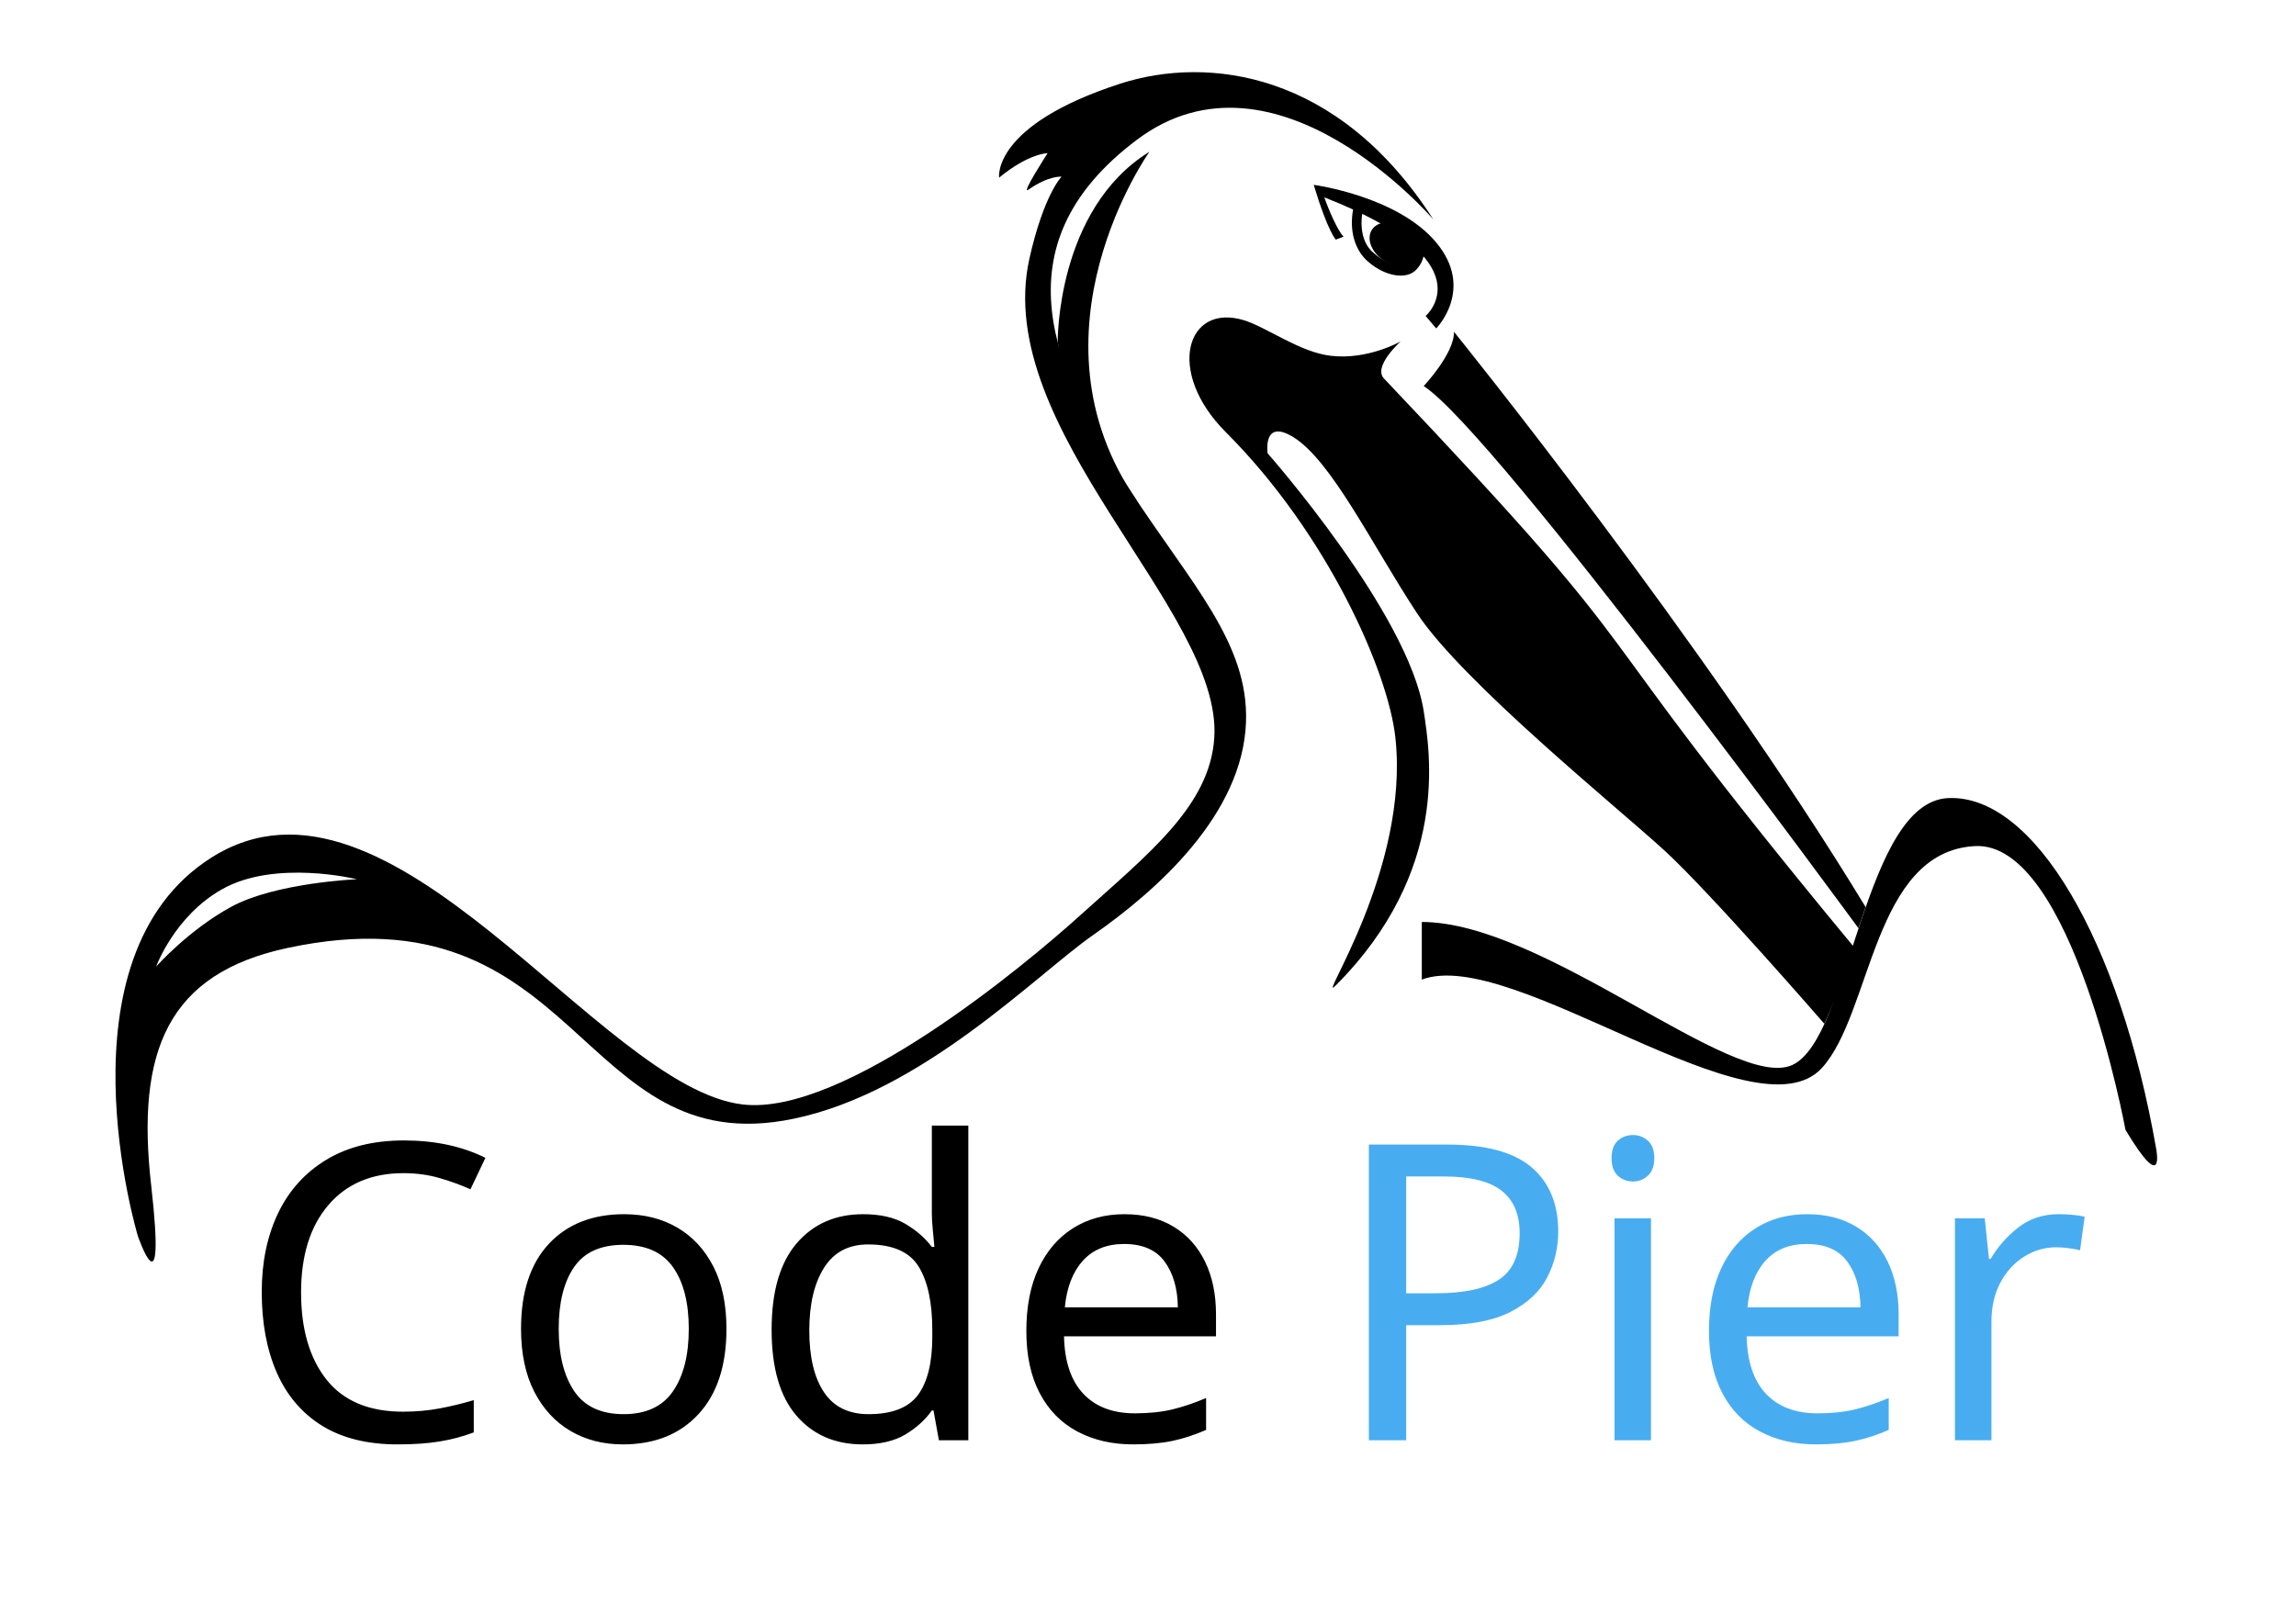
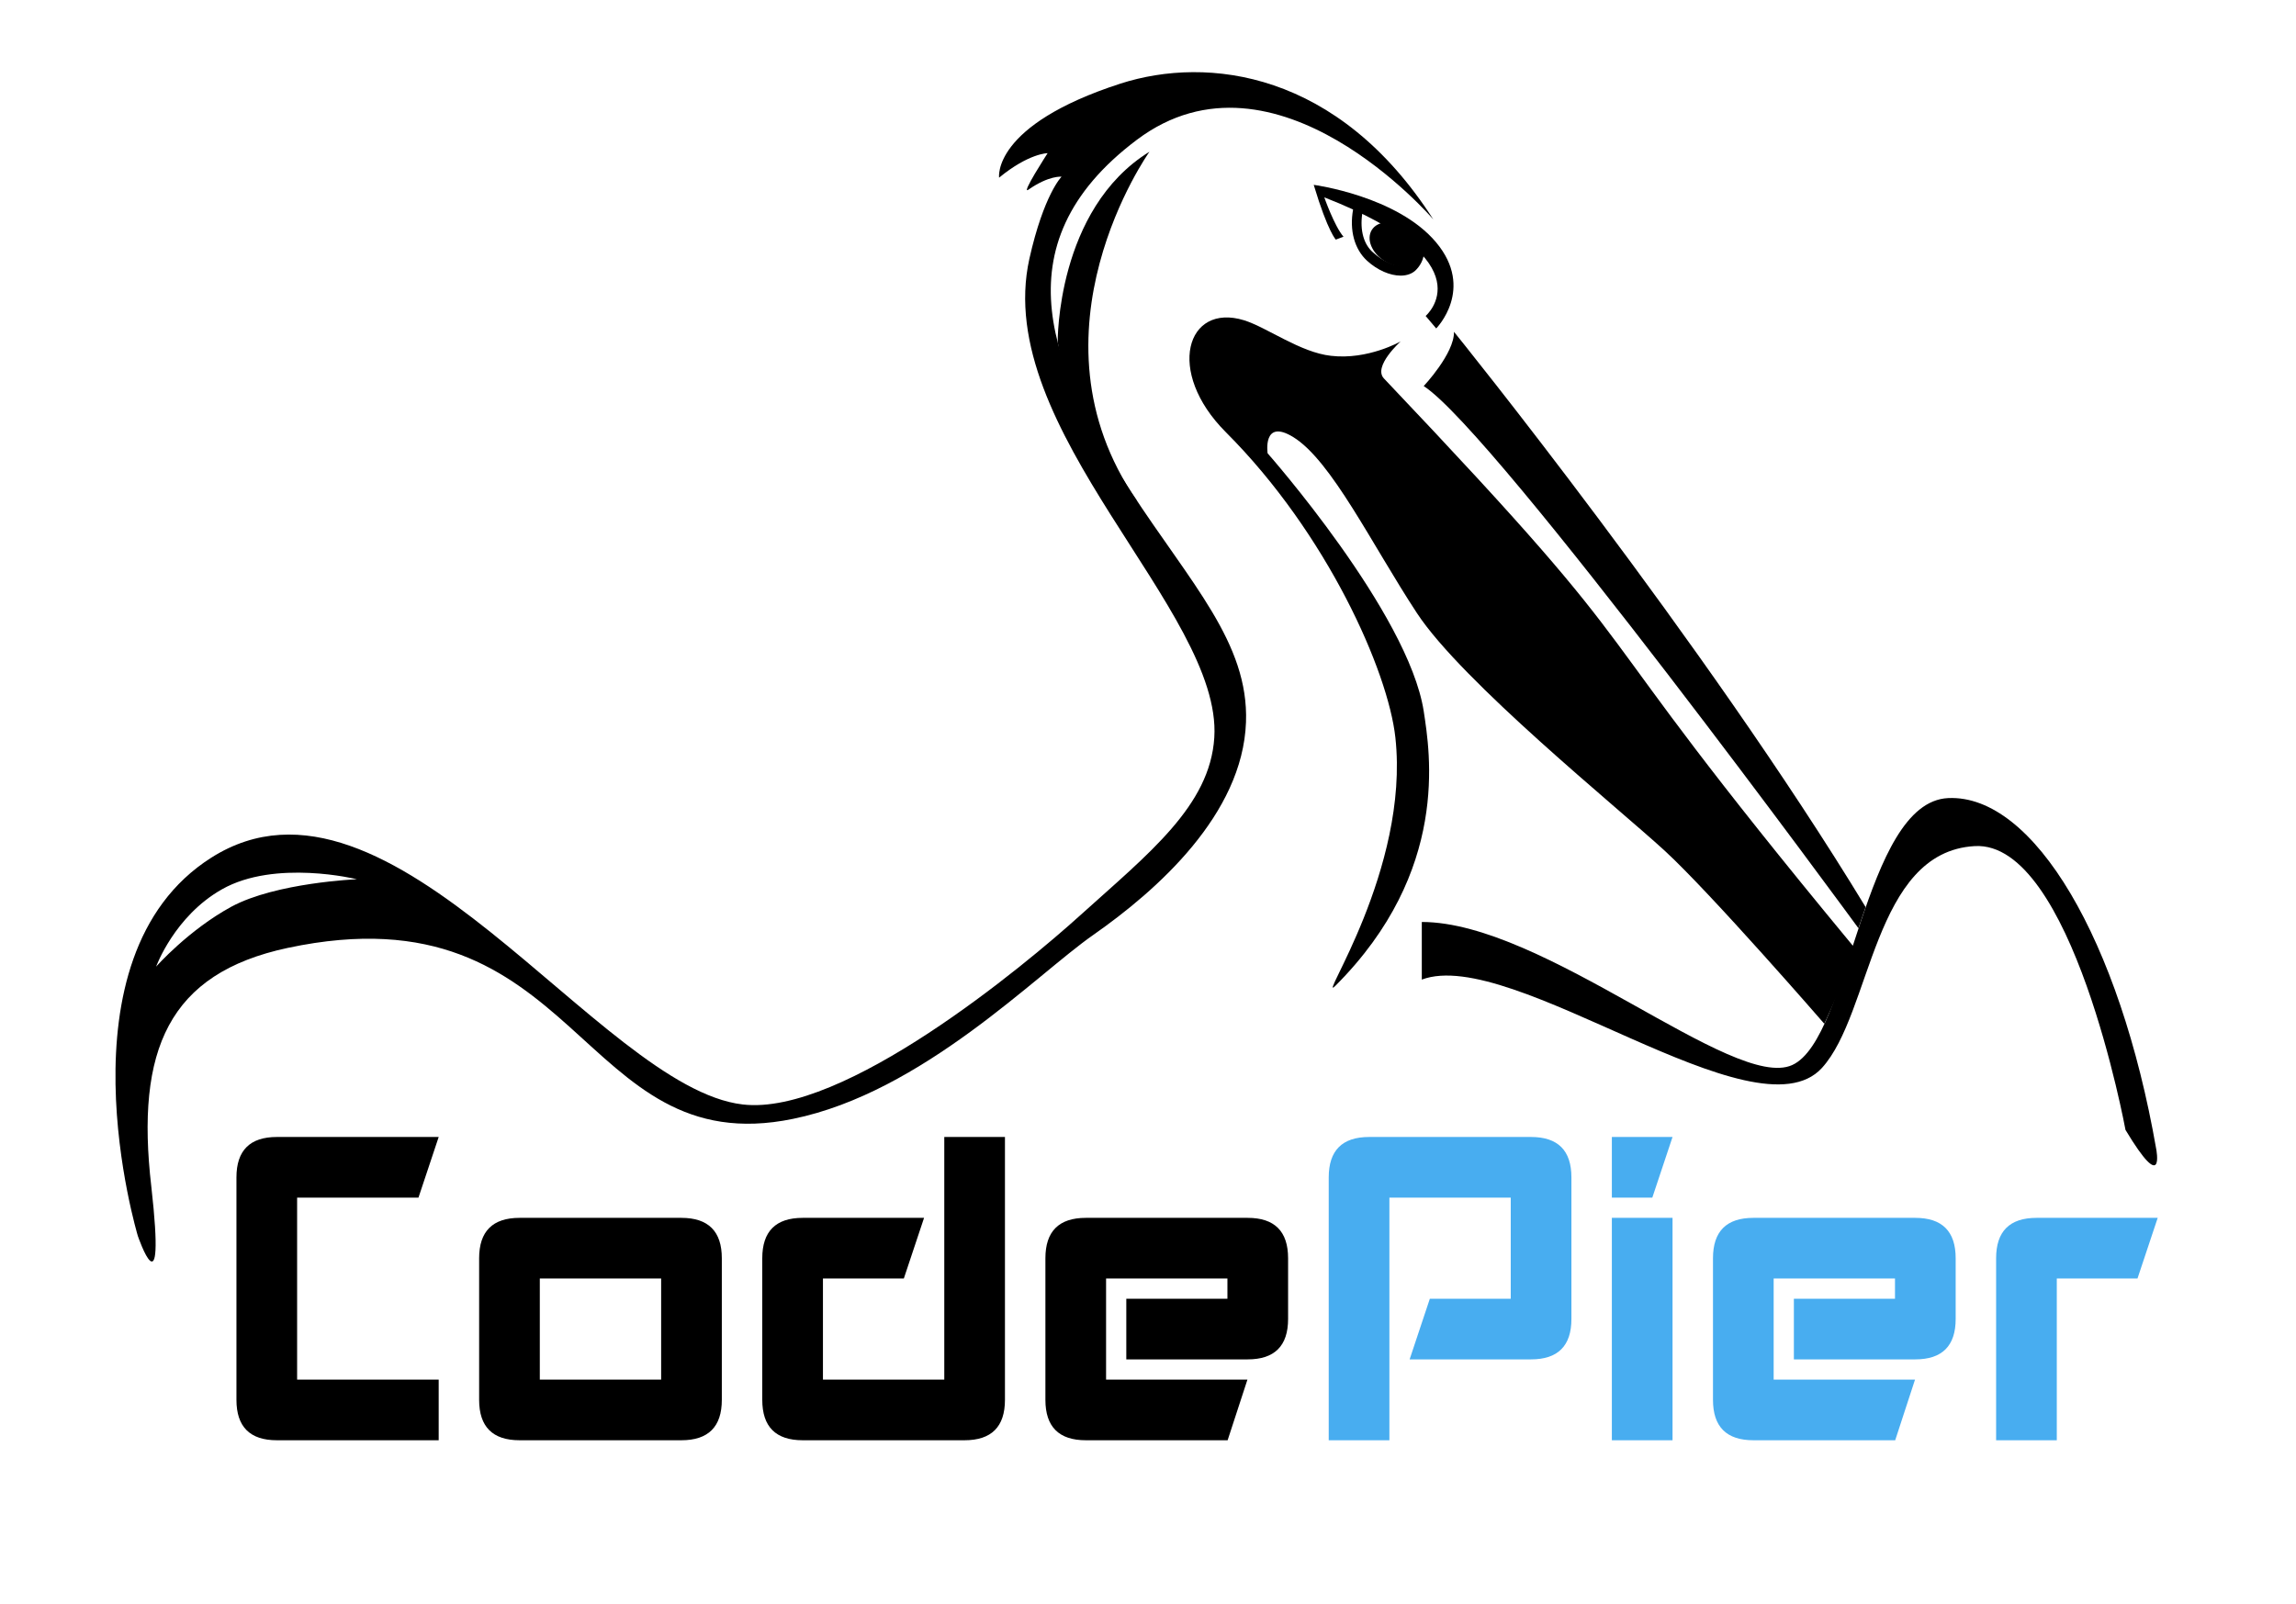
<svg xmlns="http://www.w3.org/2000/svg" width="100%" height="100%" viewBox="0 0 478 334" version="1.1" xml:space="preserve" style="fill-rule:evenodd;clip-rule:evenodd;stroke-linejoin:round;stroke-miterlimit:1.414;">
  <g>
-     <text x="49.225px" y="299.927px" style="font-family:'Akashi';font-size:86.229px;fill:#000;">Code</text>
-     <text x="276.625px" y="299.927px" style="font-family:'Akashi';font-size:86.229px;fill:#48adf0;">Pier</text>
+     <g transform="matrix(1,0,0,1,49.225,299.927)">
+       <path d="M37.894,-50.525L12.631,-50.525L12.631,-12.631L42.104,-12.631L42.104,0L8.421,0C2.807,0 0,-2.807 0,-8.421L0,-54.735C0,-60.349 2.807,-63.156 8.421,-63.156L42.104,-63.156L37.894,-50.525Z" style="fill:black;fill-rule:nonzero;" />
+       <path d="M101.05,-8.421C101.05,-2.807 98.243,0 92.629,0L58.946,0C53.332,0 50.525,-2.807 50.525,-8.421L50.525,-37.894C50.525,-43.507 53.332,-46.314 58.946,-46.314L92.629,-46.314C98.243,-46.314 101.05,-43.507 101.05,-37.894L101.05,-8.421ZM63.156,-33.683L63.156,-12.631L88.418,-12.631L88.418,-33.683L63.156,-33.683Z" style="fill:black;fill-rule:nonzero;" />
+       <path d="M159.995,-8.421C159.995,-2.807 157.188,0 151.574,0L117.891,0C112.277,0 109.47,-2.807 109.47,-8.421L109.47,-37.894C109.47,-43.507 112.277,-46.314 117.891,-46.314L143.154,-46.314L138.943,-33.683L122.102,-33.683L122.102,-12.631L147.364,-12.631L147.364,-63.156L159.995,-63.156L159.995,-8.421Z" style="fill:black;fill-rule:nonzero;" />
+       <path d="M210.52,-46.314C216.134,-46.314 218.941,-43.507 218.941,-37.894L218.941,-25.262C218.941,-19.649 216.134,-16.842 210.52,-16.842L185.258,-16.842L185.258,-29.473L206.31,-29.473L206.31,-33.683L181.047,-33.683L181.047,-12.631L210.478,-12.631L206.352,0L176.837,0C171.223,0 168.416,-2.807 168.416,-8.421L168.416,-37.894C168.416,-43.507 171.223,-46.314 176.837,-46.314L210.52,-46.314Z" style="fill:black;fill-rule:nonzero;" />
+     </g>
+     <g transform="matrix(1,0,0,1,276.625,299.927)">
+       <path d="M0,-54.735C0,-60.349 2.807,-63.156 8.421,-63.156L42.104,-63.156C47.718,-63.156 50.525,-60.349 50.525,-54.735L50.525,-25.262C50.525,-19.649 47.718,-16.842 42.104,-16.842L16.842,-16.842L21.052,-29.473L37.894,-29.473L37.894,-50.525L12.631,-50.525L12.631,0L0,0L0,-54.735Z" style="fill:rgb(72,173,240);fill-rule:nonzero;" />
+       <path d="M71.577,-63.156L67.366,-50.525L58.946,-50.525L58.946,-63.156L71.577,-63.156ZM58.946,0L58.946,-46.314L71.577,-46.314L71.577,0L58.946,0Z" style="fill:rgb(72,173,240);fill-rule:nonzero;" />
+       <path d="M122.102,-46.314C127.715,-46.314 130.522,-43.507 130.522,-37.894L130.522,-25.262C130.522,-19.649 127.715,-16.842 122.102,-16.842L96.839,-16.842L96.839,-29.473L117.891,-29.473L117.891,-33.683L92.629,-33.683L92.629,-12.631L122.06,-12.631L117.933,0L88.418,0C82.805,0 79.998,-2.807 79.998,-8.421L79.998,-37.894C79.998,-43.507 82.805,-46.314 88.418,-46.314L122.102,-46.314Z" style="fill:rgb(72,173,240);fill-rule:nonzero;" />
+       <path d="M138.943,0L138.943,-37.894C138.943,-43.507 141.75,-46.314 147.364,-46.314L172.584,-46.314L168.374,-33.683L151.574,-33.683L151.574,0L138.943,0Z" style="fill:rgb(72,173,240);fill-rule:nonzero;" />
+     </g>
  </g>
  <g id="Kodi">
-     <path d="M285.59,47.888c1.193,-1.923 4.332,-2.138 7.005,-0.481c2.674,1.658 3.876,4.566 2.684,6.489c-1.193,1.923 -4.331,2.139 -7.005,0.481c-2.674,-1.658 -3.876,-4.566 -2.684,-6.489Z" style="fill:#000;" />
-     <path d="M220.202,71.197c0,0 -0.3,-27.6 19.1,-39.6c0,0 -26.8,37.7 -2.6,72.7c-13.1,-10 -16.5,-33.1 -16.5,-33.1Z" style="fill:#000;fill-rule:nonzero;" />
-     <path d="M273.502,38.497c0,0 17.4,2.3 25.5,12c8.1,9.7 0,17.9 0,17.9l-2.2,-2.6c0,0 13.2,-11.3 -21.1,-24.7c0,0 2.1,6 4,8.2l-1.6,0.6c0.1,0.1 -1.6,-1.4 -4.6,-11.4Z" style="fill:#000;fill-rule:nonzero;" />
-     <path d="M283.602,44.497c1.6,0.4 5,2.4 7.3,3.7c0.4,0.3 0.9,0.5 1.3,0.8c1.3,0.8 2,1.7 2.2,2.8c0.1,1 -0.2,2.1 -1,2.9c-0.4,0.4 -1,0.6 -1.8,0.6c-1.7,0 -3.8,-1 -5.6,-2.6c-2.1,-1.7 -2.9,-4.7 -2.4,-8.2M283.102,42.497c-0.8,0 -1.3,0.3 -1.4,1.1c-0.8,4.4 0.3,8.3 2.9,10.7c2.2,2 4.8,3.1 7,3.1c1.3,0 2.5,-0.4 3.3,-1.3c2.2,-2.3 2.5,-6.4 -1.6,-8.9c-3.7,-2 -8,-4.7 -10.2,-4.7Z" style="fill:#000;fill-rule:nonzero;" />
-     <path d="M386.902,193.297c0,0 -75.5,-103.2 -90.5,-112.9c0,0 6.4,-6.8 6.3,-11.3c0,0 52,64.3 85.7,119.8l-1.5,4.4Z" style="fill:#000;fill-rule:nonzero;" />
-     <path d="M291.602,71.097c0,0 -5.8,5.2 -3.5,7.7c61.8,65.1 35.3,42.8 97.6,118.1c0,0 1.9,-0.7 -5.9,16.3c0,0 -23.6,-27.2 -33.3,-36.1c-9.7,-8.9 -42.1,-35.1 -51.5,-49.4c-9.4,-14.3 -17.8,-31.8 -25.8,-36.7c-6.4,-3.9 -5.3,3.4 -5.3,3.4c0,0 29.3,33.2 32.5,53.7c1.3,8.6 5.5,33.3 -18.4,57.2c-4,4 15.5,-24.2 12.5,-51.7c-1.5,-13.8 -14.2,-42.5 -35.3,-63.6c-12.6,-12.6 -8.2,-27 3.8,-23.3c4.8,1.5 11.7,6.7 18.1,7.4c7.7,0.9 14.5,-3 14.5,-3Z" style="fill:#000;fill-rule:nonzero;" />
-     <path d="M296.002,191.997c25.5,0 64.9,35.3 77.1,29.8c12.2,-5.5 14.8,-54.8 32.5,-55.6c17.8,-0.8 35.7,29.5 43.3,73.1c0,0 1.9,9.8 -6.4,-4c0,0 -11.1,-60.3 -31.4,-59.1c-21.2,1.2 -21.4,34.8 -31.8,46.2c-13.9,15.2 -64.5,-25.5 -83.3,-18.4l0,-12Z" style="fill:#000;fill-rule:nonzero;" />
-     <path d="M236.702,29.097c28.9,-21.7 61.7,16.6 61.7,16.6c-19.8,-30.9 -47,-34.1 -65.1,-28.3c-26.9,8.7 -25.3,19.6 -25.3,19.6c6.2,-5.1 10.1,-5.1 10.1,-5.1c0,0 -5.7,8.8 -4,7.6c4.3,-3 6.9,-2.7 6.9,-2.7c0,0 -3.7,3.7 -6.7,17.1c-7.9,35.6 40.2,73.3 38.5,99.7c-0.9,14.2 -13.6,24.1 -27.9,37c-11.5,10.4 -49.3,41.9 -70.3,39.4c-29.9,-3.5 -73.2,-75.1 -110.6,-51.4c-32.8,20.8 -15.3,78.8 -15.3,78.8c0,0 5.9,17.2 2.8,-10.3c-3.3,-28.5 3.6,-44.4 28.4,-49.7c61.1,-13 60.2,44.9 105.2,35.6c26.9,-5.5 50.6,-30 62.5,-38.3c13.3,-9.3 31.1,-25.1 31.8,-44.3c0.6,-16.5 -11.5,-28.9 -24,-48.1c-16.1,-24.8 -28.1,-51.1 1.3,-73.2ZM48.202,188.797c-9,4.9 -15.7,12.5 -15.7,12.5c0,0 3.8,-10.5 13.7,-16.1c11.1,-6.3 28.1,-2.1 28.1,-2.1c0,0 -16.8,0.7 -26.1,5.7Z" style="fill:#000;fill-rule:nonzero;" />
+     <path d="M285.59,47.888C286.783,45.965 289.922,45.75 292.595,47.407C295.269,49.065 296.471,51.973 295.279,53.896C294.086,55.819 290.948,56.035 288.274,54.377C285.6,52.719 284.398,49.811 285.59,47.888Z" style="fill:black;" />
+     <path d="M220.202,71.197C220.202,71.197 219.902,43.597 239.302,31.597C239.302,31.597 212.502,69.297 236.702,104.297C223.602,94.297 220.202,71.197 220.202,71.197Z" style="fill:black;fill-rule:nonzero;" />
+     <path d="M273.502,38.497C273.502,38.497 290.902,40.797 299.002,50.497C307.102,60.197 299.002,68.397 299.002,68.397L296.802,65.797C296.802,65.797 310.002,54.497 275.702,41.097C275.702,41.097 277.802,47.097 279.702,49.297L278.102,49.897C278.202,49.997 276.502,48.497 273.502,38.497L273.502,38.497Z" style="fill:black;fill-rule:nonzero;" />
+     <path d="M283.602,44.497C285.202,44.897 288.602,46.897 290.902,48.197C291.302,48.497 291.802,48.697 292.202,48.997C293.502,49.797 294.202,50.697 294.402,51.797C294.502,52.797 294.202,53.897 293.402,54.697C293.002,55.097 292.402,55.297 291.602,55.297C289.902,55.297 287.802,54.297 286.002,52.697C283.902,50.997 283.102,47.997 283.602,44.497M283.102,42.497C282.302,42.497 281.802,42.797 281.702,43.597C280.902,47.997 282.002,51.897 284.602,54.297C286.802,56.297 289.402,57.397 291.602,57.397C292.902,57.397 294.102,56.997 294.902,56.097C297.102,53.797 297.402,49.697 293.302,47.197C289.602,45.197 285.302,42.497 283.102,42.497Z" style="fill:black;fill-rule:nonzero;" />
+     <path d="M386.902,193.297C386.902,193.297 311.402,90.097 296.402,80.397C296.402,80.397 302.802,73.597 302.702,69.097C302.702,69.097 354.702,133.397 388.402,188.897L386.902,193.297Z" style="fill:black;fill-rule:nonzero;" />
+     <path d="M291.602,71.097C291.602,71.097 285.802,76.297 288.102,78.797C349.902,143.897 323.402,121.597 385.702,196.897C385.702,196.897 387.602,196.197 379.802,213.197C379.802,213.197 356.202,185.997 346.502,177.097C336.802,168.197 304.402,141.997 295.002,127.697C285.602,113.397 277.202,95.897 269.202,90.997C262.802,87.097 263.902,94.397 263.902,94.397C263.902,94.397 293.202,127.597 296.402,148.097C297.702,156.697 301.902,181.397 278.002,205.297C274.002,209.297 293.502,181.097 290.502,153.597C289.002,139.797 276.302,111.097 255.202,89.997C242.602,77.397 247.002,62.997 259.002,66.697C263.802,68.197 270.702,73.397 277.102,74.097C284.802,74.997 291.602,71.097 291.602,71.097L291.602,71.097Z" style="fill:black;fill-rule:nonzero;" />
+     <path d="M296.002,191.997C321.502,191.997 360.902,227.297 373.102,221.797C385.302,216.297 387.902,166.997 405.602,166.197C423.402,165.397 441.302,195.697 448.902,239.297C448.902,239.297 450.802,249.097 442.502,235.297C442.502,235.297 431.402,174.997 411.102,176.197C389.902,177.397 389.702,210.997 379.302,222.397C365.402,237.597 314.802,196.897 296.002,203.997L296.002,191.997L296.002,191.997Z" style="fill:black;fill-rule:nonzero;" />
+     <path d="M236.702,29.097C265.602,7.397 298.402,45.697 298.402,45.697C278.602,14.797 251.402,11.597 233.302,17.397C206.402,26.097 208.002,36.997 208.002,36.997C214.202,31.897 218.102,31.897 218.102,31.897C218.102,31.897 212.402,40.697 214.102,39.497C218.402,36.497 221.002,36.797 221.002,36.797C221.002,36.797 217.302,40.497 214.302,53.897C206.402,89.497 254.502,127.197 252.802,153.597C251.902,167.797 239.202,177.697 224.902,190.597C213.402,200.997 175.602,232.497 154.602,229.997C124.702,226.497 81.402,154.897 44.002,178.597C11.202,199.397 28.702,257.397 28.702,257.397C28.702,257.397 34.602,274.597 31.502,247.097C28.202,218.597 35.102,202.697 59.902,197.397C121.002,184.397 120.102,242.297 165.102,232.997C192.002,227.497 215.702,202.997 227.602,194.697C240.902,185.397 258.702,169.597 259.402,150.397C260.002,133.897 247.902,121.497 235.402,102.297C219.302,77.497 207.302,51.197 236.702,29.097L236.702,29.097ZM48.202,188.797C39.202,193.697 32.502,201.297 32.502,201.297C32.502,201.297 36.302,190.797 46.202,185.197C57.302,178.897 74.302,183.097 74.302,183.097C74.302,183.097 57.502,183.797 48.202,188.797L48.202,188.797Z" style="fill:black;fill-rule:nonzero;" />
  </g>
</svg>
